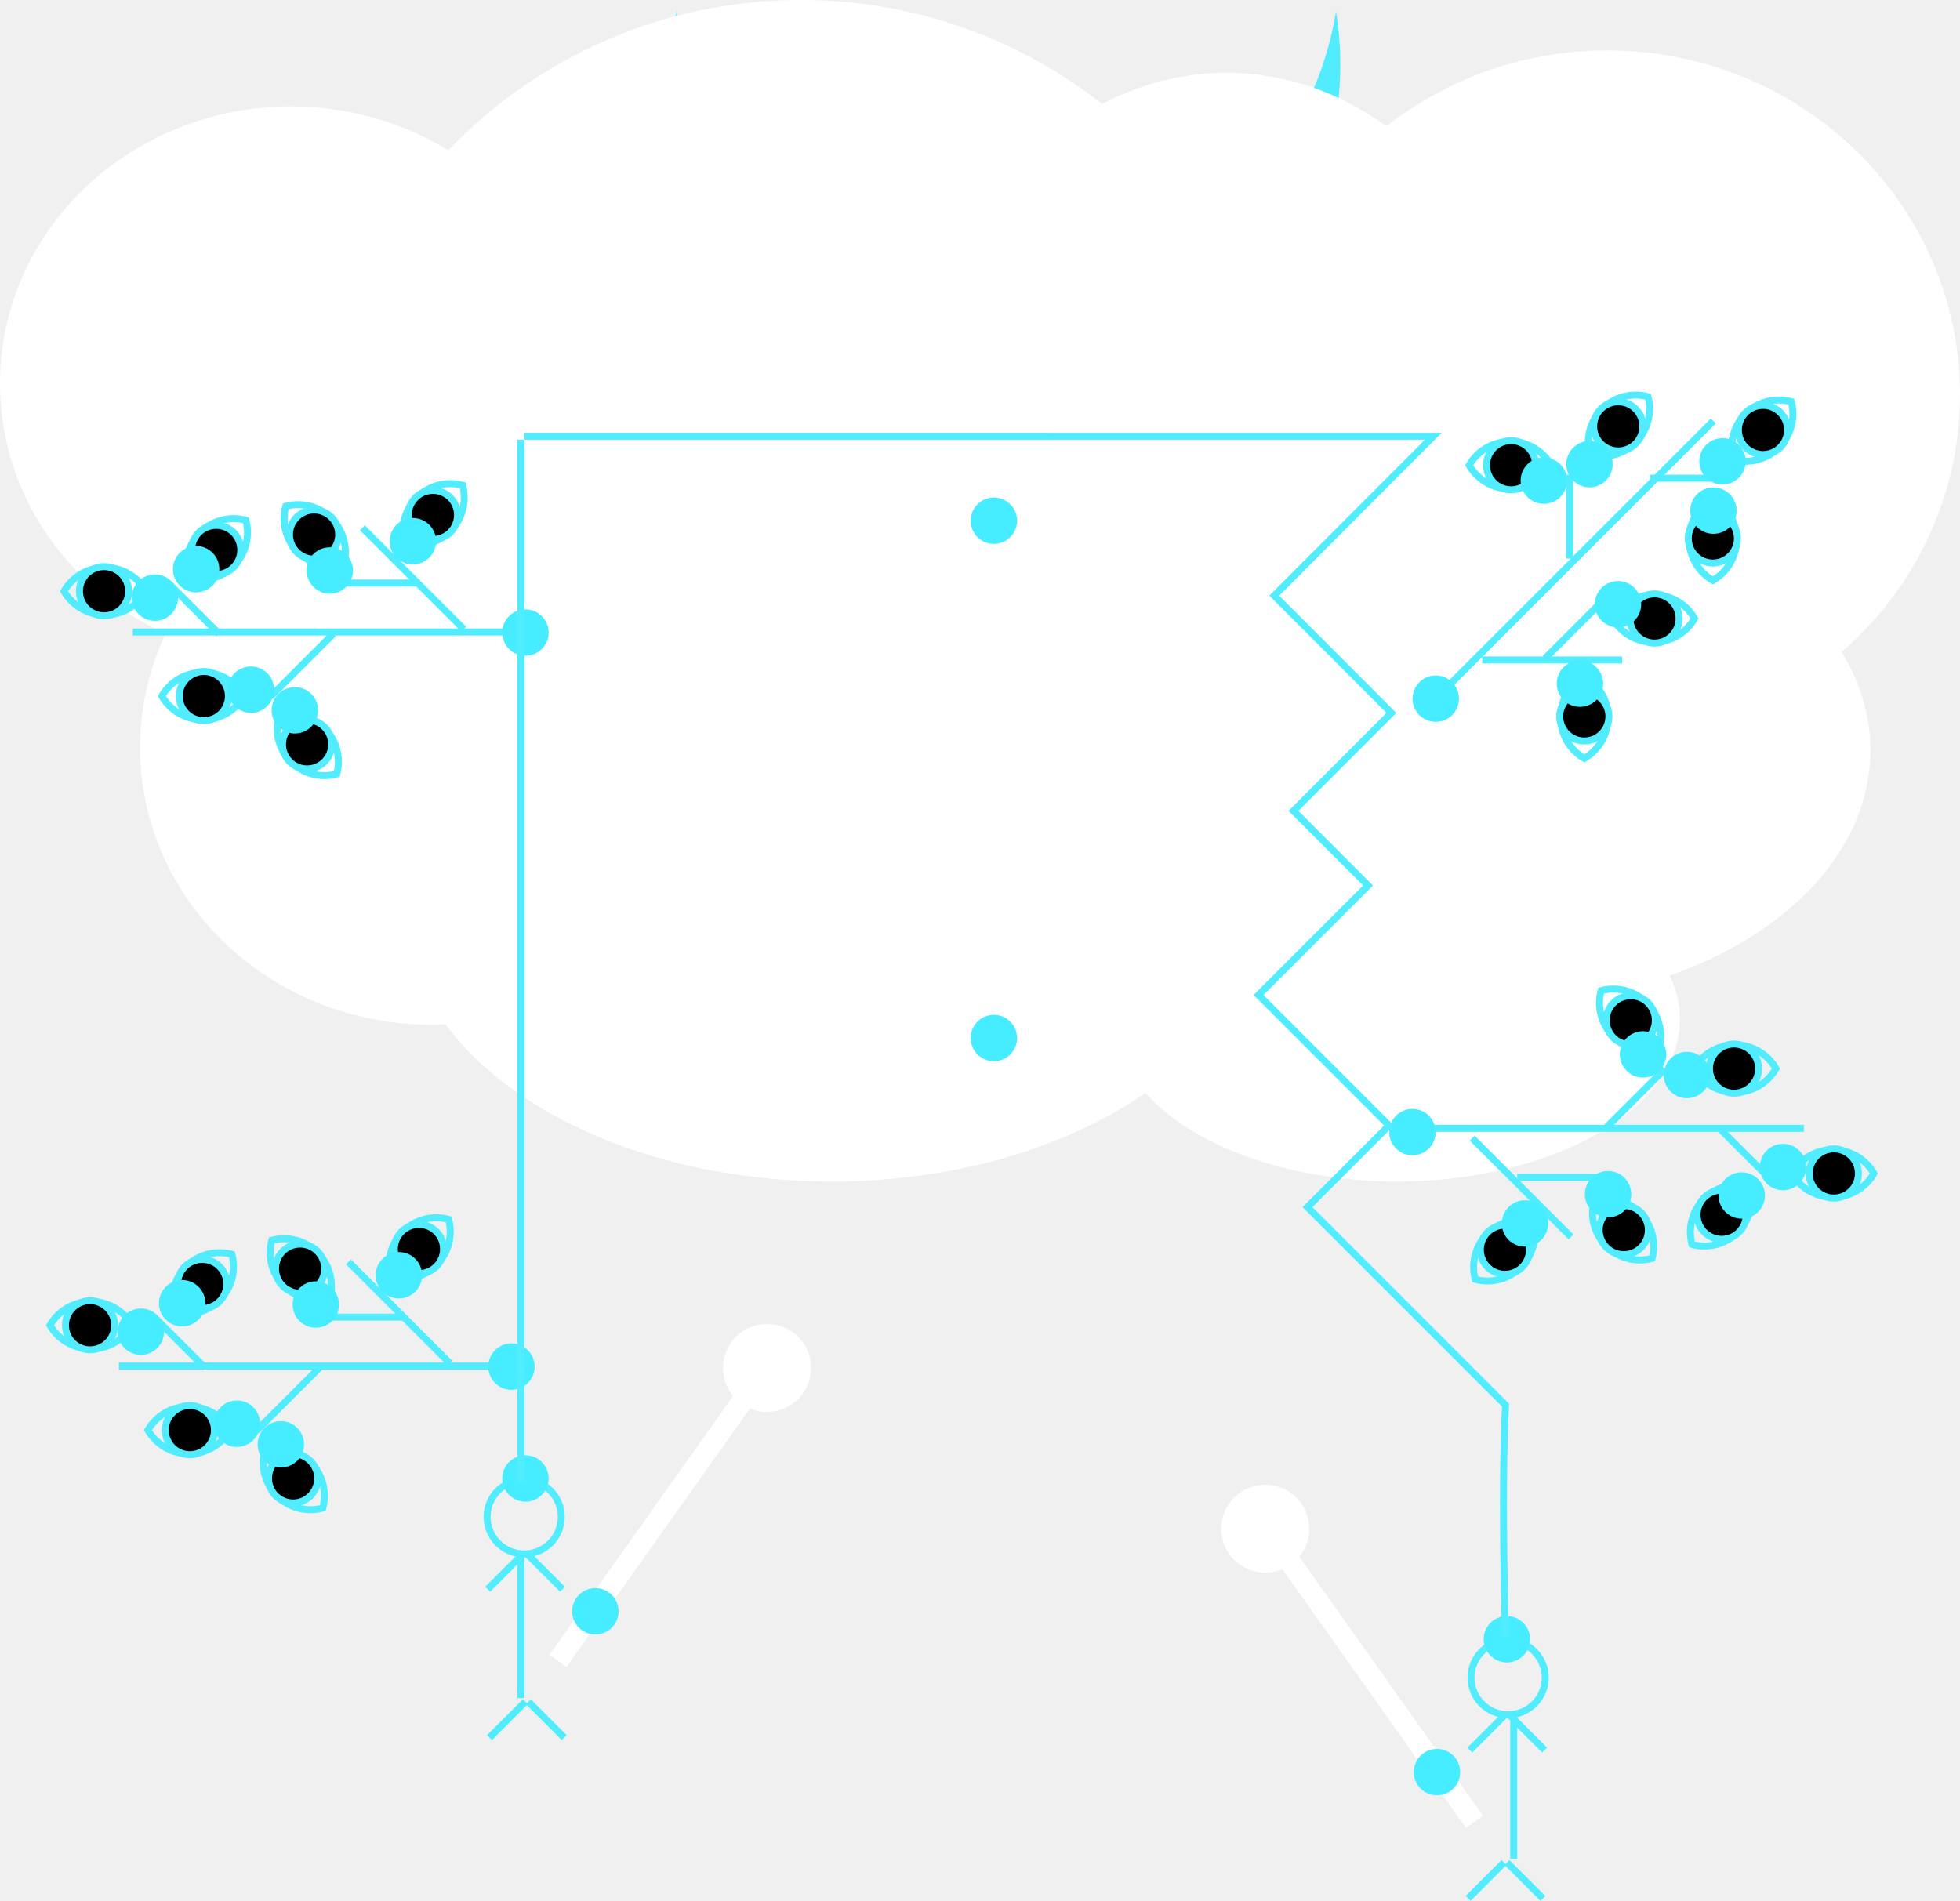
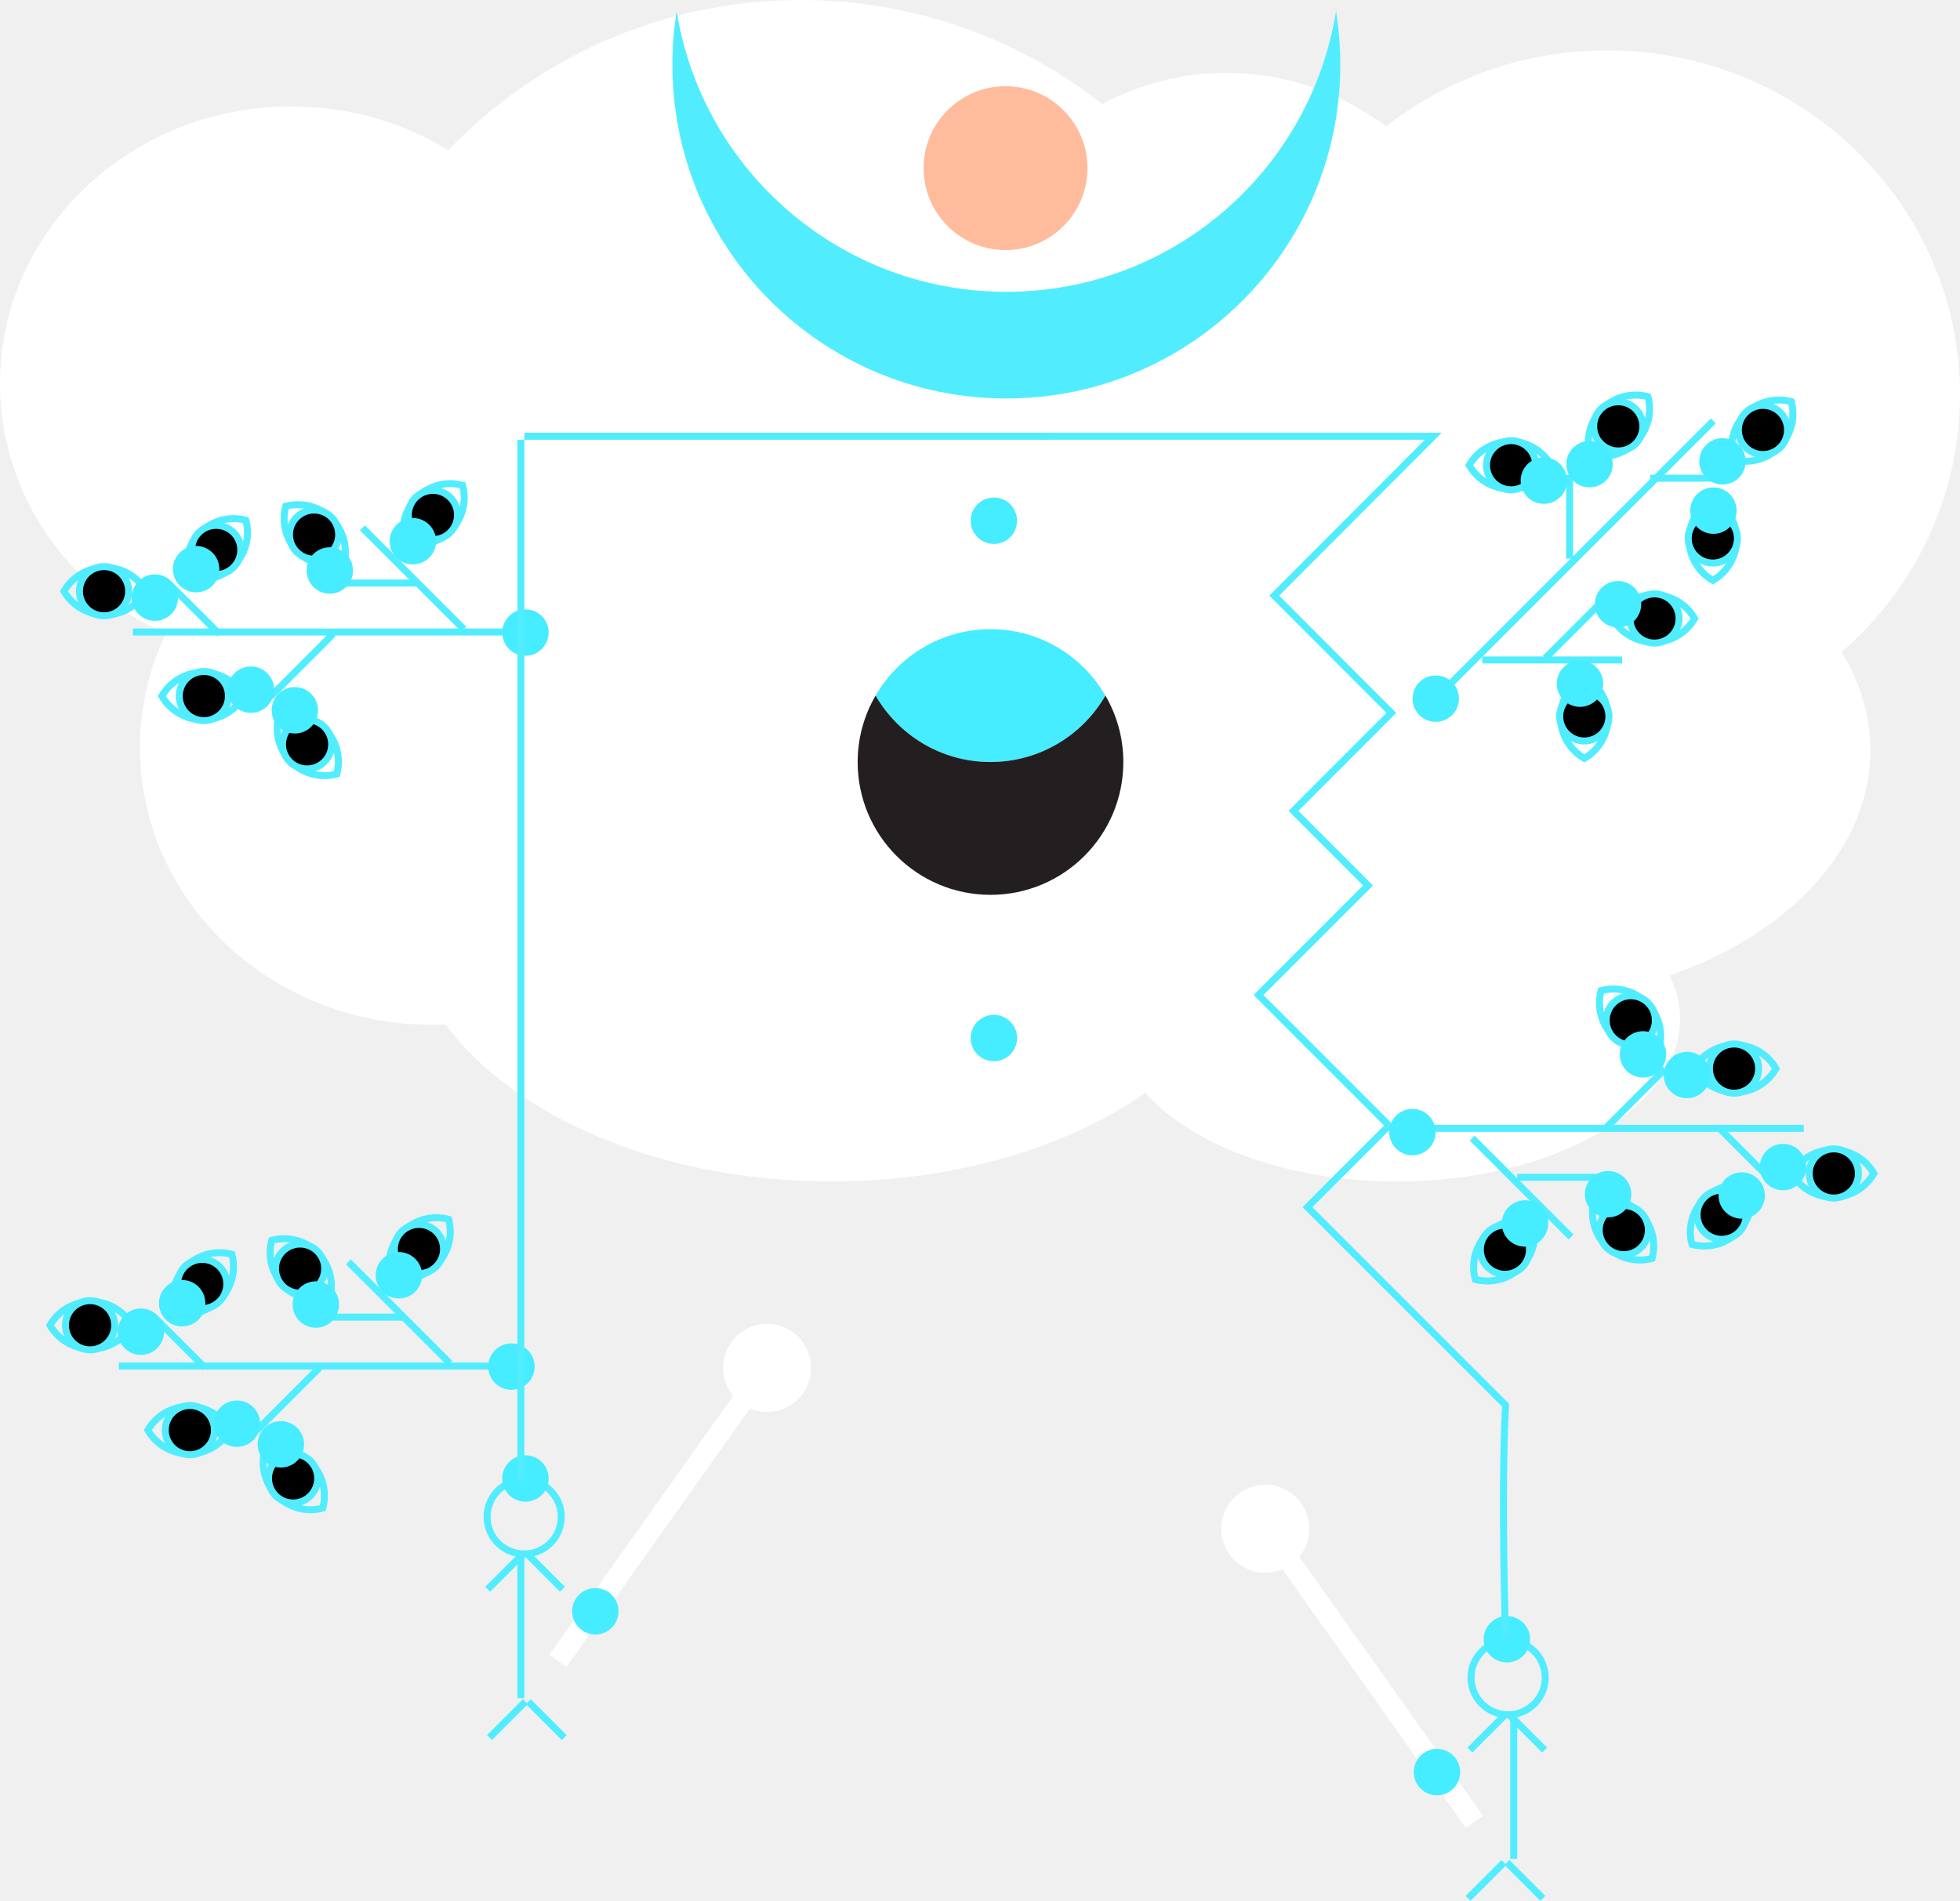
<svg xmlns="http://www.w3.org/2000/svg" version="1.1" id="Layer_1" x="0px" y="0px" width="280.332px" height="271.902px" viewBox="0 0 280.332 271.902" enable-background="new 0 0 280.332 271.902" xml:space="preserve">
  <g id="rootHead">
-     <path fill="#51EDFF" d="M143.932,41.741c-23.782,0-43.498-17.383-47.15-40.136c-0.399,2.484-0.614,5.032-0.614,7.629   c0,26.38,21.385,47.765,47.765,47.765c26.381,0,47.767-21.385,47.767-47.765c0-2.597-0.216-5.145-0.614-7.629   C187.43,24.357,167.715,41.741,143.932,41.741z" />
-     <circle fill="#FFBC9D" cx="143.82" cy="24.05" r="11.72" />
-     <path fill="#231F20" d="M141.667,108.999c-7.029,0-13.151-3.827-16.438-9.5c-1.62,2.797-2.562,6.035-2.562,9.5   c0,10.493,8.506,19,19,19c10.493,0,19-8.507,19-19c0-3.465-0.942-6.703-2.562-9.5C154.818,105.172,148.695,108.999,141.667,108.999   z" />
-     <path fill="#FFFFFF" d="M141.667,89.999c-7.029,0-13.151,3.827-16.438,9.5c3.287,5.673,9.409,9.5,16.438,9.5   c7.028,0,13.151-3.827,16.438-9.5C154.818,93.826,148.695,89.999,141.667,89.999z" />
    <circle id="dummy_34_" fill="#46ECFF" cx="142.15" cy="161.484" r="3.318" />
    <g id="Layer_73">
      <path fill="#FFFFFF" d="M280.332,56.466c0-27.203-22.592-49.258-50.46-49.258c-11.956,0-22.933,4.068-31.579,10.853    c-6.639-4.842-14.479-7.648-22.885-7.648c-6.335,0-12.346,1.603-17.768,4.457C145.779,5.566,130.815,0,114.535,0    c-19.84,0-37.729,8.258-50.42,21.489c-6.483-3.963-14.189-6.271-22.466-6.271C18.647,15.218,0,32.968,0,54.864    c0,15.777,9.683,29.4,23.699,35.783c-2.354,4.968-3.675,10.475-3.675,16.278c0,21.896,18.646,39.646,41.649,39.646    c0.679,0,1.354-0.018,2.025-0.049C73.589,159.822,94.608,169,118.941,169c17.728,0,33.688-4.878,44.875-12.665    c6.697,7.518,20.309,12.665,36.021,12.665c22.339,0,40.447-10.399,40.447-23.229c0-2.159-0.524-4.247-1.484-6.23    c17.026-5.926,28.718-18.122,28.718-32.215c0-4.99-1.467-9.742-4.113-14.062C273.786,84.241,280.332,71.103,280.332,56.466z" />
      <circle id="dummy_53_" fill="#46ECFF" cx="142.15" cy="148.484" r="3.318" />
    </g>
    <g id="Layer_62">
      <circle fill="none" stroke="#51EDFF" stroke-miterlimit="10" cx="74.972" cy="216.971" r="5.305" />
      <line fill="none" stroke="#51EDFF" stroke-miterlimit="10" x1="74.5" y1="242.902" x2="74.5" y2="221.902" />
      <line fill="none" stroke="#51EDFF" stroke-miterlimit="10" x1="75.309" y1="222.192" x2="80.446" y2="227.329" />
      <line fill="none" stroke="#51EDFF" stroke-miterlimit="10" x1="74.888" y1="222.192" x2="69.751" y2="227.329" />
      <line fill="none" stroke="#51EDFF" stroke-miterlimit="10" x1="75.562" y1="243.412" x2="80.698" y2="248.549" />
      <line fill="none" stroke="#51EDFF" stroke-miterlimit="10" x1="75.141" y1="243.412" x2="70.004" y2="248.549" />
      <circle id="dummy_45_" fill="#46ECFF" cx="75.151" cy="211.484" r="3.318" />
      <g id="Layer_63">
        <rect x="93.341" y="190.384" transform="matrix(0.8155 0.5787 -0.5787 0.8155 142.7234 -14.9688)" fill="#FFFFFF" width="3" height="52.002" />
        <circle fill="#FFFFFF" cx="109.708" cy="195.671" r="6.298" />
        <circle id="dummy_49_" fill="#46ECFF" cx="85.151" cy="230.484" r="3.318" />
      </g>
    </g>
    <g id="Layer_62_copy">
      <circle fill="none" stroke="#51EDFF" stroke-miterlimit="10" cx="215.702" cy="239.971" r="5.305" />
      <line fill="none" stroke="#51EDFF" stroke-miterlimit="10" x1="216.5" y1="265.902" x2="216.5" y2="244.902" />
      <line fill="none" stroke="#51EDFF" stroke-miterlimit="10" x1="215.365" y1="245.192" x2="210.229" y2="250.329" />
      <line fill="none" stroke="#51EDFF" stroke-miterlimit="10" x1="215.785" y1="245.192" x2="220.922" y2="250.329" />
      <line fill="none" stroke="#51EDFF" stroke-miterlimit="10" x1="215.111" y1="266.412" x2="209.977" y2="271.549" />
      <line fill="none" stroke="#51EDFF" stroke-miterlimit="10" x1="215.533" y1="266.412" x2="220.67" y2="271.549" />
      <circle id="dummy_59_" fill="#46ECFF" cx="215.523" cy="234.484" r="3.318" />
      <g id="Layer_63_copy">
        <rect x="194.335" y="213.399" transform="matrix(-0.8156 0.5786 -0.5786 -0.8156 494.0821 321.3295)" fill="#FFFFFF" width="3.001" height="52.002" />
        <circle fill="#FFFFFF" cx="180.966" cy="218.671" r="6.298" />
        <circle id="dummy_57_" fill="#46ECFF" cx="205.523" cy="253.484" r="3.318" />
      </g>
    </g>
    <g id="Layer_47">
      <line fill="none" stroke="#51EDFF" stroke-miterlimit="10" x1="74" y1="90.402" x2="19" y2="90.402" />
      <line fill="none" stroke="#51EDFF" stroke-miterlimit="10" x1="47.666" y1="90.666" x2="38.666" y2="99.666" />
      <line fill="none" stroke="#51EDFF" stroke-miterlimit="10" x1="66.333" y1="90" x2="51.833" y2="75.5" />
      <line fill="none" stroke="#51EDFF" stroke-miterlimit="10" x1="31.333" y1="90.666" x2="24.333" y2="83.666" />
      <line fill="none" stroke="#51EDFF" stroke-miterlimit="10" x1="60" y1="83.402" x2="47" y2="83.402" />
      <circle id="dummy_41_" fill="#46ECFF" cx="75.151" cy="90.484" r="3.318" />
      <g id="Layer_41_copy_5">
        <path fill="none" stroke="#51EDFF" stroke-miterlimit="10" d="M29.019,96.174c-2.511,0-4.697,1.366-5.87,3.394     c1.173,2.024,3.359,3.392,5.87,3.392c2.509,0,4.695-1.366,5.87-3.392C33.714,97.541,31.529,96.174,29.019,96.174z" />
        <circle stroke="#51EDFF" stroke-miterlimit="10" cx="29.155" cy="99.566" r="3.518" />
        <circle id="dummy_40_" fill="#46ECFF" cx="35.886" cy="98.649" r="3.318" />
      </g>
      <g id="Layer_41">
        <path fill="none" stroke="#51EDFF" stroke-miterlimit="10" d="M15.019,87.959c2.51,0,4.696-1.366,5.87-3.393     c-1.173-2.025-3.359-3.393-5.87-3.393c-2.51,0-4.696,1.366-5.87,3.393C10.323,86.592,12.509,87.959,15.019,87.959z" />
        <circle stroke="#51EDFF" stroke-miterlimit="10" cx="14.882" cy="84.567" r="3.518" />
        <circle id="dummy_35_" fill="#46ECFF" cx="22.151" cy="85.484" r="3.318" />
      </g>
      <g id="Layer_41_copy">
        <path fill="none" stroke="#51EDFF" stroke-miterlimit="10" d="M33.417,80.965c1.775-1.774,2.355-4.287,1.751-6.549     c-2.262-0.603-4.773-0.022-6.548,1.752s-2.354,4.286-1.752,6.548C29.13,83.319,31.643,82.74,33.417,80.965z" />
        <circle stroke="#51EDFF" stroke-miterlimit="10" cx="30.922" cy="78.663" r="3.518" />
        <circle id="dummy_36_" fill="#46ECFF" cx="28.053" cy="81.415" r="3.318" />
      </g>
      <g id="Layer_41_copy_2">
        <path fill="none" stroke="#51EDFF" stroke-miterlimit="10" d="M64.417,75.965c1.775-1.774,2.355-4.287,1.751-6.549     c-2.262-0.603-4.773-0.022-6.548,1.752s-2.354,4.286-1.752,6.548C60.13,78.319,62.643,77.74,64.417,75.965z" />
        <circle stroke="#51EDFF" stroke-miterlimit="10" cx="61.922" cy="73.663" r="3.518" />
        <circle id="dummy_37_" fill="#46ECFF" cx="59.053" cy="77.415" r="3.318" />
      </g>
      <g id="Layer_41_copy_3">
        <path fill="none" stroke="#51EDFF" stroke-miterlimit="10" d="M42.62,78.965c1.775,1.775,4.287,2.355,6.549,1.751     c0.603-2.262,0.023-4.772-1.752-6.548c-1.774-1.774-4.286-2.354-6.548-1.752C40.266,74.677,40.845,77.19,42.62,78.965z" />
        <circle stroke="#51EDFF" stroke-miterlimit="10" cx="44.922" cy="76.47" r="3.518" />
        <circle id="dummy_38_" fill="#46ECFF" cx="47.17" cy="81.601" r="3.318" />
      </g>
      <g id="Layer_41_copy_4">
        <path fill="none" stroke="#51EDFF" stroke-miterlimit="10" d="M41.62,108.965c1.775,1.775,4.287,2.355,6.549,1.751     c0.603-2.262,0.023-4.772-1.752-6.548c-1.774-1.774-4.286-2.354-6.548-1.752C39.266,104.677,39.845,107.19,41.62,108.965z" />
        <circle stroke="#51EDFF" stroke-miterlimit="10" cx="43.922" cy="106.47" r="3.518" />
        <circle id="dummy_39_" fill="#46ECFF" cx="42.17" cy="101.601" r="3.318" />
      </g>
    </g>
    <g id="Layer_47_copy">
      <line fill="none" stroke="#51EDFF" stroke-miterlimit="10" x1="72" y1="195.402" x2="17" y2="195.402" />
      <line fill="none" stroke="#51EDFF" stroke-miterlimit="10" x1="45.666" y1="195.666" x2="36.666" y2="204.666" />
      <line fill="none" stroke="#51EDFF" stroke-miterlimit="10" x1="64.333" y1="195" x2="49.833" y2="180.5" />
      <line fill="none" stroke="#51EDFF" stroke-miterlimit="10" x1="29.333" y1="195.666" x2="22.333" y2="188.666" />
      <line fill="none" stroke="#51EDFF" stroke-miterlimit="10" x1="58" y1="188.402" x2="45" y2="188.402" />
      <circle id="dummy_42_" fill="#46ECFF" cx="73.151" cy="195.484" r="3.318" />
      <g id="Layer_41_copy_6">
        <path fill="none" stroke="#51EDFF" stroke-miterlimit="10" d="M27.019,201.174c-2.511,0-4.697,1.366-5.87,3.394     c1.173,2.024,3.359,3.392,5.87,3.392c2.509,0,4.695-1.366,5.87-3.392C31.714,202.541,29.529,201.174,27.019,201.174z" />
        <circle stroke="#51EDFF" stroke-miterlimit="10" cx="27.155" cy="204.566" r="3.518" />
        <circle id="dummy_48_" fill="#46ECFF" cx="33.886" cy="203.648" r="3.318" />
      </g>
      <g id="Layer_41_copy_6_1_">
        <path fill="none" stroke="#51EDFF" stroke-miterlimit="10" d="M13.019,192.959c2.51,0,4.696-1.366,5.87-3.393     c-1.173-2.025-3.359-3.393-5.87-3.393c-2.51,0-4.696,1.366-5.87,3.393C8.323,191.592,10.509,192.959,13.019,192.959z" />
        <circle stroke="#51EDFF" stroke-miterlimit="10" cx="12.882" cy="189.566" r="3.518" />
        <circle id="dummy_54_" fill="#46ECFF" cx="20.151" cy="190.484" r="3.318" />
      </g>
      <g id="Layer_41_copy_6_2_">
        <path fill="none" stroke="#51EDFF" stroke-miterlimit="10" d="M31.417,185.965c1.775-1.773,2.355-4.285,1.751-6.549     c-2.262-0.603-4.773-0.022-6.548,1.752c-1.775,1.775-2.354,4.287-1.752,6.549C27.13,188.319,29.643,187.74,31.417,185.965z" />
        <circle stroke="#51EDFF" stroke-miterlimit="10" cx="28.922" cy="183.663" r="3.518" />
        <circle id="dummy_46_" fill="#46ECFF" cx="26.053" cy="186.415" r="3.318" />
      </g>
      <g id="Layer_41_copy_6_3_">
        <path fill="none" stroke="#51EDFF" stroke-miterlimit="10" d="M62.417,180.965c1.775-1.773,2.355-4.285,1.751-6.549     c-2.262-0.603-4.773-0.022-6.548,1.752c-1.775,1.775-2.354,4.287-1.752,6.549C58.13,183.319,60.643,182.74,62.417,180.965z" />
        <circle stroke="#51EDFF" stroke-miterlimit="10" cx="59.922" cy="178.663" r="3.518" />
        <circle id="dummy_52_" fill="#46ECFF" cx="57.053" cy="182.415" r="3.318" />
      </g>
      <g id="Layer_41_copy_6_4_">
        <path fill="none" stroke="#51EDFF" stroke-miterlimit="10" d="M40.62,183.965c1.775,1.775,4.287,2.355,6.549,1.752     c0.603-2.262,0.023-4.772-1.752-6.549c-1.774-1.774-4.286-2.354-6.548-1.752C38.266,179.677,38.845,182.19,40.62,183.965z" />
        <circle stroke="#51EDFF" stroke-miterlimit="10" cx="42.922" cy="181.47" r="3.518" />
        <circle id="dummy_44_" fill="#46ECFF" cx="45.17" cy="186.602" r="3.318" />
      </g>
      <g id="Layer_41_copy_6_5_">
        <path fill="none" stroke="#51EDFF" stroke-miterlimit="10" d="M39.62,213.965c1.775,1.775,4.287,2.355,6.549,1.752     c0.603-2.262,0.023-4.772-1.752-6.549c-1.774-1.774-4.286-2.354-6.548-1.752C37.266,209.677,37.845,212.19,39.62,213.965z" />
        <circle stroke="#51EDFF" stroke-miterlimit="10" cx="41.922" cy="211.47" r="3.518" />
        <circle id="dummy_50_" fill="#46ECFF" cx="40.17" cy="206.602" r="3.318" />
      </g>
    </g>
    <g id="Layer_47_copy_3">
      <line fill="none" stroke="#51EDFF" stroke-miterlimit="10" x1="206.154" y1="99.109" x2="245.045" y2="60.218" />
      <line fill="none" stroke="#51EDFF" stroke-miterlimit="10" x1="224.5" y1="79.902" x2="224.5" y2="67.902" />
      <line fill="none" stroke="#51EDFF" stroke-miterlimit="10" x1="212" y1="94.402" x2="232" y2="94.402" />
      <line fill="none" stroke="#51EDFF" stroke-miterlimit="10" x1="236" y1="68.402" x2="246" y2="68.402" />
      <line fill="none" stroke="#51EDFF" stroke-miterlimit="10" x1="221.003" y1="94.159" x2="230.195" y2="84.966" />
      <circle id="dummy_56_" fill="#46ECFF" cx="205.352" cy="99.934" r="3.318" />
      <g id="Layer_41_copy_8">
        <path fill="none" stroke="#51EDFF" stroke-miterlimit="10" d="M233.947,63.291c1.775-1.775,2.354-4.288,1.752-6.55     c-2.262-0.603-4.772-0.023-6.549,1.752c-1.774,1.774-2.354,4.286-1.752,6.548C229.661,65.644,232.173,65.065,233.947,63.291z" />
        <circle stroke="#51EDFF" stroke-miterlimit="10" cx="231.454" cy="60.987" r="3.518" />
        <circle id="dummy_66_" fill="#46ECFF" cx="227.342" cy="66.396" r="3.318" />
      </g>
      <g id="Layer_41_copy_8_1_">
        <path fill="none" stroke="#51EDFF" stroke-miterlimit="10" d="M249.656,59.199c-1.775,1.775-2.354,4.287-1.752,6.55     c2.263,0.603,4.772,0.023,6.549-1.752c1.775-1.774,2.355-4.287,1.753-6.549C253.943,56.844,251.432,57.424,249.656,59.199z" />
        <circle stroke="#51EDFF" stroke-miterlimit="10" cx="252.15" cy="61.501" r="3.518" />
        <circle id="dummy_72_" fill="#46ECFF" cx="246.363" cy="65.992" r="3.317" />
      </g>
      <g id="Layer_41_copy_8_2_">
        <path fill="none" stroke="#51EDFF" stroke-miterlimit="10" d="M241.592,77.154c0,2.51,1.366,4.696,3.395,5.869     c2.024-1.173,3.392-3.359,3.391-5.869c0-2.509-1.366-4.696-3.391-5.87C242.958,72.458,241.592,74.644,241.592,77.154z" />
        <circle stroke="#51EDFF" stroke-miterlimit="10" cx="244.982" cy="77.018" r="3.518" />
        <circle id="dummy_64_" fill="#46ECFF" cx="245.066" cy="73.043" r="3.318" />
      </g>
      <g id="Layer_41_copy_8_3_">
        <path fill="none" stroke="#51EDFF" stroke-miterlimit="10" d="M223.207,102.61c0,2.51,1.366,4.696,3.395,5.869     c2.024-1.173,3.392-3.359,3.391-5.869c0-2.51-1.366-4.696-3.391-5.87C224.573,97.915,223.207,100.1,223.207,102.61z" />
        <circle stroke="#51EDFF" stroke-miterlimit="10" cx="226.6" cy="102.474" r="3.518" />
        <circle id="dummy_68_" fill="#46ECFF" cx="225.977" cy="97.792" r="3.318" />
      </g>
      <g id="Layer_41_copy_8_4_">
        <path fill="none" stroke="#51EDFF" stroke-miterlimit="10" d="M236.5,85.075c-2.511,0-4.697,1.366-5.87,3.393     c1.173,2.025,3.359,3.392,5.87,3.392c2.509,0.001,4.693-1.365,5.869-3.392C241.195,86.442,239.009,85.075,236.5,85.075z" />
        <circle stroke="#51EDFF" stroke-miterlimit="10" cx="236.636" cy="88.468" r="3.518" />
        <circle id="dummy_62_" fill="#46ECFF" cx="231.417" cy="86.429" r="3.318" />
      </g>
      <g id="Layer_41_copy_8_5_">
        <path fill="none" stroke="#51EDFF" stroke-miterlimit="10" d="M215.993,63.155c-2.511,0-4.696,1.366-5.869,3.393     c1.173,2.025,3.358,3.392,5.87,3.392c2.509,0.001,4.693-1.365,5.869-3.392C220.689,64.522,218.503,63.155,215.993,63.155z" />
        <circle stroke="#51EDFF" stroke-miterlimit="10" cx="216.129" cy="66.547" r="3.518" />
        <circle id="dummy_60_" fill="#46ECFF" cx="220.811" cy="68.752" r="3.318" />
      </g>
    </g>
    <g id="Layer_47_copy_2">
      <line fill="none" stroke="#51EDFF" stroke-miterlimit="10" x1="203" y1="161.402" x2="258" y2="161.402" />
      <line fill="none" stroke="#51EDFF" stroke-miterlimit="10" x1="229.65" y1="161.383" x2="238.137" y2="152.896" />
      <line fill="none" stroke="#51EDFF" stroke-miterlimit="10" x1="210.561" y1="162.797" x2="224.701" y2="176.938" />
      <line fill="none" stroke="#51EDFF" stroke-miterlimit="10" x1="245.914" y1="161.383" x2="252.984" y2="168.453" />
      <line fill="none" stroke="#51EDFF" stroke-miterlimit="10" x1="217" y1="168.402" x2="230" y2="168.402" />
      <circle id="dummy_43_" fill="#46ECFF" cx="202.016" cy="161.938" r="3.317" />
      <g id="Layer_41_copy_7">
        <path fill="none" stroke="#51EDFF" stroke-miterlimit="10" d="M248.146,156.248c2.512,0,4.696-1.367,5.869-3.394     c-1.172-2.024-3.357-3.393-5.869-3.393c-2.508,0-4.694,1.367-5.869,3.394C243.452,154.881,245.639,156.248,248.146,156.248z" />
        <circle stroke="#51EDFF" stroke-miterlimit="10" cx="248.012" cy="152.855" r="3.518" />
        <circle id="dummy_55_" fill="#46ECFF" cx="241.279" cy="153.772" r="3.318" />
      </g>
      <g id="Layer_41_copy_7_1_">
        <path fill="none" stroke="#51EDFF" stroke-miterlimit="10" d="M262.146,164.462c-2.51,0.001-4.694,1.367-5.869,3.395     c1.174,2.024,3.359,3.391,5.869,3.392c2.511-0.001,4.696-1.366,5.871-3.392C266.844,165.829,264.657,164.463,262.146,164.462z" />
        <circle stroke="#51EDFF" stroke-miterlimit="10" cx="262.284" cy="167.854" r="3.518" />
        <circle id="dummy_70_" fill="#46ECFF" cx="255.016" cy="166.938" r="3.318" />
      </g>
      <g id="Layer_41_copy_7_2_">
        <path fill="none" stroke="#51EDFF" stroke-miterlimit="10" d="M243.749,171.455c-1.774,1.775-2.354,4.288-1.752,6.551     c2.262,0.603,4.774,0.023,6.549-1.753c1.774-1.773,2.354-4.286,1.753-6.549C248.036,169.102,245.523,169.682,243.749,171.455z" />
        <circle stroke="#51EDFF" stroke-miterlimit="10" cx="246.244" cy="173.759" r="3.518" />
        <circle id="dummy_51_" fill="#46ECFF" cx="249.113" cy="171.007" r="3.318" />
      </g>
      <g id="Layer_41_copy_7_3_">
        <path fill="none" stroke="#51EDFF" stroke-miterlimit="10" d="M212.749,176.455c-1.774,1.775-2.354,4.289-1.751,6.55     c2.262,0.604,4.773,0.024,6.548-1.753c1.774-1.772,2.354-4.285,1.753-6.548C217.036,174.102,214.523,174.682,212.749,176.455z" />
        <circle stroke="#51EDFF" stroke-miterlimit="10" cx="215.244" cy="178.759" r="3.518" />
        <circle id="dummy_61_" fill="#46ECFF" cx="218.113" cy="175.007" r="3.318" />
      </g>
      <g id="Layer_41_copy_7_4_">
        <path fill="none" stroke="#51EDFF" stroke-miterlimit="10" d="M234.547,173.457c-1.775-1.774-4.286-2.354-6.549-1.752     c-0.604,2.262-0.023,4.773,1.752,6.549c1.773,1.775,4.286,2.354,6.548,1.752C236.9,177.743,236.322,175.23,234.547,173.457z" />
        <circle stroke="#51EDFF" stroke-miterlimit="10" cx="232.245" cy="175.951" r="3.518" />
        <circle id="dummy_47_" fill="#46ECFF" cx="229.996" cy="170.82" r="3.318" />
      </g>
      <g id="Layer_41_copy_7_5_">
        <path fill="none" stroke="#51EDFF" stroke-miterlimit="10" d="M235.547,143.457c-1.773-1.774-4.287-2.354-6.55-1.752     c-0.603,2.262-0.022,4.773,1.753,6.549c1.773,1.775,4.286,2.354,6.549,1.752C237.9,147.744,237.322,145.231,235.547,143.457z" />
        <circle stroke="#51EDFF" stroke-miterlimit="10" cx="233.245" cy="145.951" r="3.518" />
        <circle id="dummy_58_" fill="#46ECFF" cx="234.996" cy="150.82" r="3.317" />
      </g>
    </g>
    <g id="Layer_74">
      <line fill="none" stroke="#51EDFF" stroke-miterlimit="10" x1="75" y1="62.402" x2="150" y2="62.402" />
      <line fill="none" stroke="#51EDFF" stroke-miterlimit="10" x1="74.5" y1="62.902" x2="74.5" y2="211.902" />
      <path fill="none" stroke="#51EDFF" stroke-miterlimit="10" d="M149,62.402h56l-22.75,22.799L199,101.975l-14,14.012l10.667,10.673    L180,142.33l18.666,18.668L187,172.666L215.334,201c-0.666,12.666,0,33.284,0,33.284" />
      <circle id="dummy_63_" fill="#46ECFF" cx="142.15" cy="74.484" r="3.318" />
    </g>
+     <path fill="#46ECFF" d="M141.667,89.999c-7.029,0-13.151,3.827-16.438,9.5c3.287,5.673,9.409,9.5,16.438,9.5   c7.028,0,13.151-3.827,16.438-9.5C154.818,93.826,148.695,89.999,141.667,89.999z" />
+     <path fill="#231F20" d="M141.667,108.999c-7.029,0-13.151-3.827-16.438-9.5c-1.62,2.797-2.562,6.035-2.562,9.5   c0,10.493,8.506,19,19,19c10.493,0,19-8.507,19-19c0-3.465-0.942-6.703-2.562-9.5C154.818,105.172,148.695,108.999,141.667,108.999   z" />
+     <path fill="#51EDFF" d="M143.932,41.741c-23.782,0-43.498-17.383-47.15-40.136c-0.399,2.484-0.614,5.032-0.614,7.629   c0,26.38,21.385,47.765,47.765,47.765c26.381,0,47.767-21.385,47.767-47.765c0-2.597-0.216-5.145-0.614-7.629   C187.43,24.357,167.715,41.741,143.932,41.741z" />
+     <circle fill="#FFBC9D" cx="143.82" cy="24.05" r="11.72" />
  </g>
  <g id="Layer_1_1_">
</g>
</svg>
